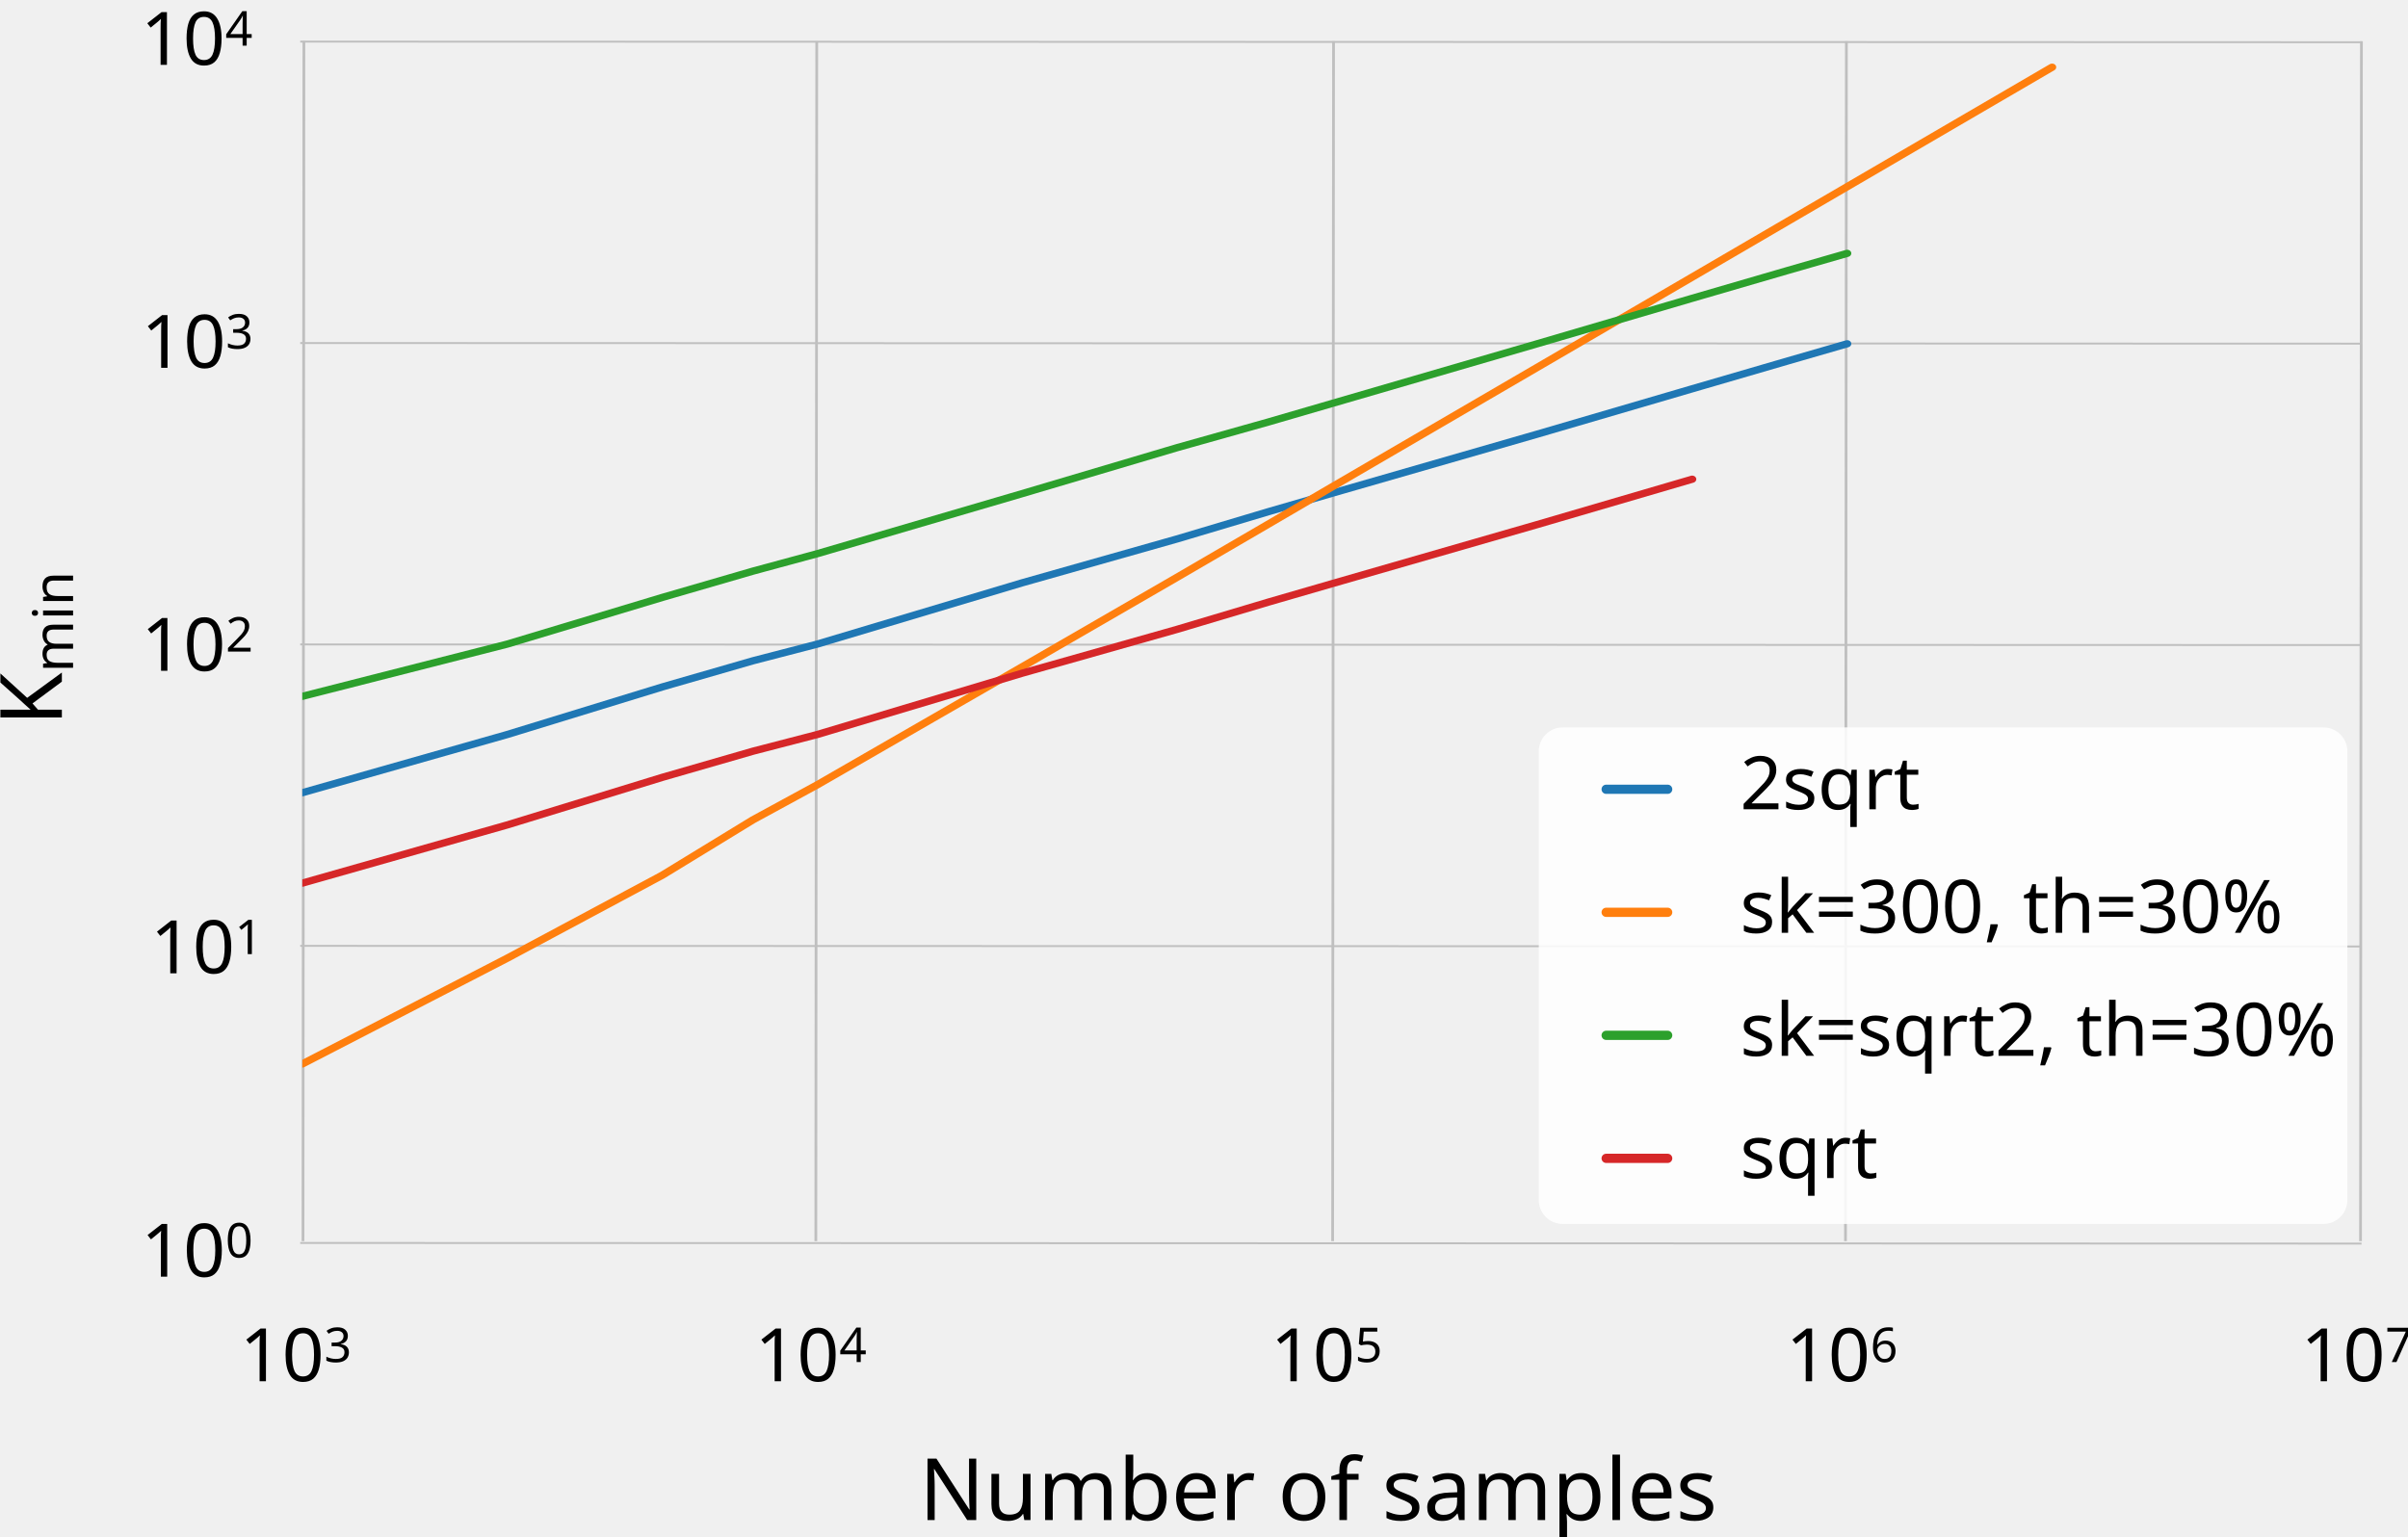
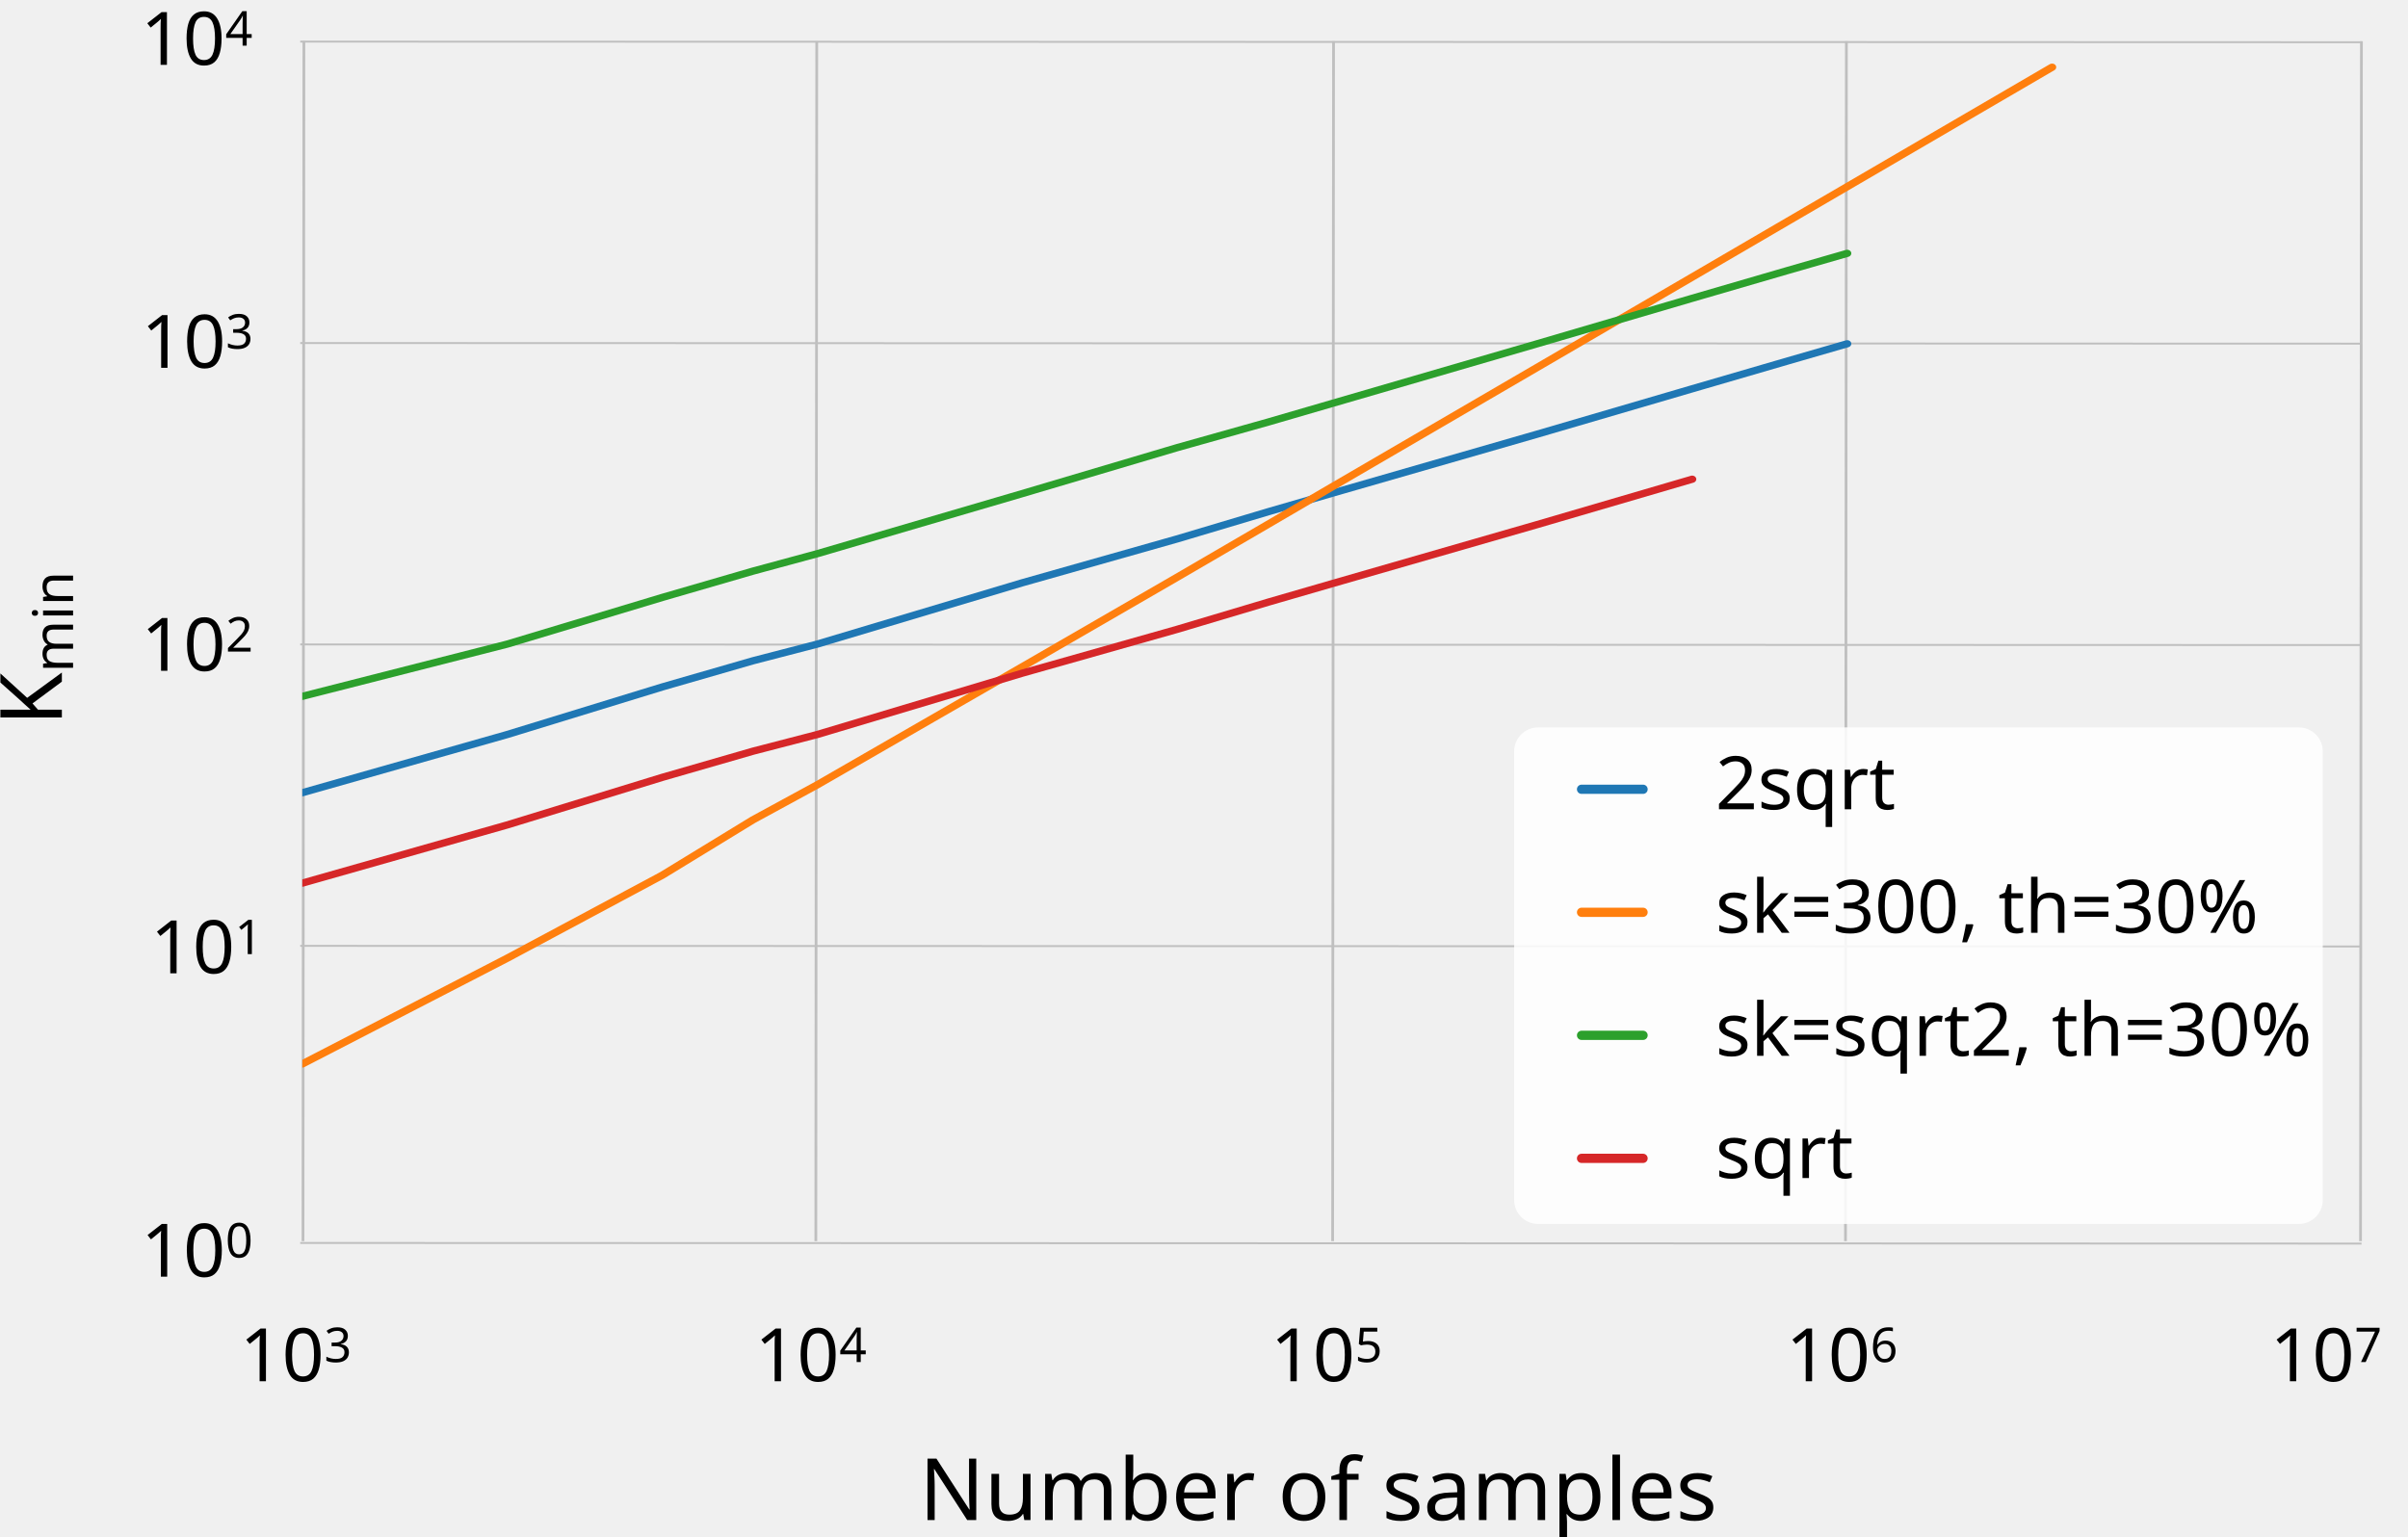
<svg xmlns="http://www.w3.org/2000/svg" width="782.788" height="499.671" id="svg4499" version="1.1">
  <defs id="defs4501">
    <clipPath clipPathUnits="userSpaceOnUse" id="clipPath1348">
      <path d="m 59.2,50.044 669.6,0 0,446.4 -669.6,0 0,-446.4 z" id="path1350" />
    </clipPath>
    <clipPath clipPathUnits="userSpaceOnUse" id="clipPath1338">
      <path d="m 59.2,50.044 669.6,0 0,446.4 -669.6,0 0,-446.4 z" id="path1340" />
    </clipPath>
    <clipPath clipPathUnits="userSpaceOnUse" id="clipPath1328">
      <path d="m 59.2,50.044 669.6,0 0,446.4 -669.6,0 0,-446.4 z" id="path1330" />
    </clipPath>
    <clipPath clipPathUnits="userSpaceOnUse" id="clipPath1318">
      <path d="m 59.2,50.044 669.6,0 0,446.4 -669.6,0 0,-446.4 z" id="path1320" />
    </clipPath>
    <clipPath clipPathUnits="userSpaceOnUse" id="clipPath744">
      <path d="m 59.2,50.044 669.6,0 0,446.4 -669.6,0 0,-446.4 z" id="path746" />
    </clipPath>
    <clipPath clipPathUnits="userSpaceOnUse" id="clipPath718">
      <path d="m 59.2,50.044 669.6,0 0,446.4 -669.6,0 0,-446.4 z" id="path720" />
    </clipPath>
    <clipPath clipPathUnits="userSpaceOnUse" id="clipPath692">
      <path d="m 59.2,50.044 669.6,0 0,446.4 -669.6,0 0,-446.4 z" id="path694" />
    </clipPath>
    <clipPath clipPathUnits="userSpaceOnUse" id="clipPath98">
      <path d="m 59.2,50.044 669.6,0 0,446.4 -669.6,0 0,-446.4 z" id="path100" />
    </clipPath>
    <clipPath clipPathUnits="userSpaceOnUse" id="clipPath72">
      <path d="m 59.2,50.044 669.6,0 0,446.4 -669.6,0 0,-446.4 z" id="path74" />
    </clipPath>
    <clipPath clipPathUnits="userSpaceOnUse" id="clipPath46">
      <path d="m 59.2,50.044 669.6,0 0,446.4 -669.6,0 0,-446.4 z" id="path48" />
    </clipPath>
  </defs>
  <g id="layer1" transform="translate(-35.49218,-365.561)">
    <g id="g3206" transform="matrix(1,0,0,0.7,0,172.3274)">
      <path style="color:#000000;fill:#000000;fill-opacity:1;fill-rule:nonzero;stroke:#bfbfbf;stroke-width:0.894;stroke-linecap:butt;stroke-linejoin:miter;stroke-miterlimit:4;stroke-opacity:1;stroke-dasharray:none;stroke-dashoffset:0;marker:none;visibility:visible;display:inline;overflow:visible;enable-background:accumulate" d="m 133.987,852.526 0.296,-557.342" id="path6117" />
      <path id="path6119" d="m 300.701,852.526 0.296,-557.342" style="color:#000000;fill:#000000;fill-opacity:1;fill-rule:nonzero;stroke:#bfbfbf;stroke-width:0.894;stroke-linecap:butt;stroke-linejoin:miter;stroke-miterlimit:4;stroke-opacity:1;stroke-dasharray:none;stroke-dashoffset:0;marker:none;visibility:visible;display:inline;overflow:visible;enable-background:accumulate" />
      <path style="color:#000000;fill:#000000;fill-opacity:1;fill-rule:nonzero;stroke:#bfbfbf;stroke-width:0.894;stroke-linecap:butt;stroke-linejoin:miter;stroke-miterlimit:4;stroke-opacity:1;stroke-dasharray:none;stroke-dashoffset:0;marker:none;visibility:visible;display:inline;overflow:visible;enable-background:accumulate" d="m 468.701,852.526 0.296,-557.342" id="path6121" />
      <path id="path6123" d="m 635.416,852.526 0.296,-557.342" style="color:#000000;fill:#000000;fill-opacity:1;fill-rule:nonzero;stroke:#bfbfbf;stroke-width:0.894;stroke-linecap:butt;stroke-linejoin:miter;stroke-miterlimit:4;stroke-opacity:1;stroke-dasharray:none;stroke-dashoffset:0;marker:none;visibility:visible;display:inline;overflow:visible;enable-background:accumulate" />
      <path style="color:#000000;fill:#000000;fill-opacity:1;fill-rule:nonzero;stroke:#bfbfbf;stroke-width:0.894;stroke-linecap:butt;stroke-linejoin:miter;stroke-miterlimit:4;stroke-opacity:1;stroke-dasharray:none;stroke-dashoffset:0;marker:none;visibility:visible;display:inline;overflow:visible;enable-background:accumulate" d="m 802.844,852.526 0.296,-557.342" id="path6125" />
      <path id="path26086" d="m 133.087,295.37 670.097,0.296" style="color:#000000;fill:#000000;fill-opacity:1;fill-rule:nonzero;stroke:#bfbfbf;stroke-width:0.894;stroke-linecap:butt;stroke-linejoin:miter;stroke-miterlimit:4;stroke-opacity:1;stroke-dasharray:none;stroke-dashoffset:0;marker:none;visibility:visible;display:inline;overflow:visible;enable-background:accumulate" />
      <path style="color:#000000;fill:#000000;fill-opacity:1;fill-rule:nonzero;stroke:#bfbfbf;stroke-width:0.894;stroke-linecap:butt;stroke-linejoin:miter;stroke-miterlimit:4;stroke-opacity:1;stroke-dasharray:none;stroke-dashoffset:0;marker:none;visibility:visible;display:inline;overflow:visible;enable-background:accumulate" d="m 133.087,435.37 670.097,0.296" id="path6109" />
      <path id="path6111" d="m 133.087,575.37 670.097,0.296" style="color:#000000;fill:#000000;fill-opacity:1;fill-rule:nonzero;stroke:#bfbfbf;stroke-width:0.894;stroke-linecap:butt;stroke-linejoin:miter;stroke-miterlimit:4;stroke-opacity:1;stroke-dasharray:none;stroke-dashoffset:0;marker:none;visibility:visible;display:inline;overflow:visible;enable-background:accumulate" />
      <path style="color:#000000;fill:#000000;fill-opacity:1;fill-rule:nonzero;stroke:#bfbfbf;stroke-width:0.894;stroke-linecap:butt;stroke-linejoin:miter;stroke-miterlimit:4;stroke-opacity:1;stroke-dasharray:none;stroke-dashoffset:0;marker:none;visibility:visible;display:inline;overflow:visible;enable-background:accumulate" d="m 133.087,715.37 670.097,0.296" id="path6113" />
      <path id="path6115" d="m 133.087,853.37 670.097,0.296" style="color:#000000;fill:#000000;fill-opacity:1;fill-rule:nonzero;stroke:#bfbfbf;stroke-width:0.894;stroke-linecap:butt;stroke-linejoin:miter;stroke-miterlimit:4;stroke-opacity:1;stroke-dasharray:none;stroke-dashoffset:0;marker:none;visibility:visible;display:inline;overflow:visible;enable-background:accumulate" />
      <g style="stroke-width:2.683;stroke-miterlimit:4;stroke-dasharray:none" transform="matrix(1,0,0,-1.25,74.57143,916.774)" id="g1314">
        <g style="stroke-width:2.683;stroke-miterlimit:4;stroke-dasharray:none" clip-path="url(#clipPath1318)" id="g1316">
          <path id="path1322" style="fill:none;stroke:#1f77b4;stroke-width:2.683;stroke-linecap:round;stroke-linejoin:round;stroke-miterlimit:4;stroke-opacity:1;stroke-dasharray:none" d="m 59.2,218.018 66.615,21.63 50.392,17.673 29.497,9.726 20.895,6.196 66.615,22.78 50.392,16.308 29.66,10.118 20.733,6.865 66.615,21.934 50.392,16.859 31.318,10.43 19.074,6.306" />
        </g>
      </g>
      <g style="stroke-width:2.683;stroke-miterlimit:10;stroke-dasharray:none" transform="matrix(1,0,0,-1.25,74.57143,916.774)" id="g1324">
        <g style="stroke-width:2.683;stroke-miterlimit:10;stroke-dasharray:none" clip-path="url(#clipPath1328)" id="g1326">
          <path id="path1332" style="fill:none;stroke:#ff7f0e;stroke-width:2.683;stroke-linecap:round;stroke-linejoin:round;stroke-miterlimit:10;stroke-opacity:1;stroke-dasharray:none" d="m 59.2,117.234 66.615,39.304 50.392,30.825 29.497,20.593 20.895,13.002 66.615,43.837 50.392,33.306 29.66,19.748 20.733,13.847 66.615,44.352 50.392,33.566 31.318,20.886 19.074,12.709 66.615,44.404" />
        </g>
      </g>
      <g style="stroke-width:2.683;stroke-miterlimit:4;stroke-dasharray:none" transform="matrix(1,0,0,-1.25,74.57143,916.774)" id="g1334">
        <g style="stroke-width:2.683;stroke-miterlimit:4;stroke-dasharray:none" clip-path="url(#clipPath1338)" id="g1336">
          <path id="path1342" style="fill:none;stroke:#2ca02c;stroke-width:2.683;stroke-linecap:round;stroke-linejoin:round;stroke-miterlimit:4;stroke-opacity:1;stroke-dasharray:none" d="m 59.2,253.834 66.615,19.41 50.392,17.335 29.497,9.788 20.895,6.472 66.615,22.323 50.392,17.088 29.66,9.53 20.733,6.9 66.615,22.163 50.392,16.893 31.318,10.424 19.074,6.278" />
        </g>
      </g>
      <g style="stroke-width:2.683;stroke-miterlimit:4;stroke-dasharray:none" transform="matrix(1,0,0,-1.25,74.57143,916.774)" id="g1344">
        <g style="stroke-width:2.683;stroke-miterlimit:4;stroke-dasharray:none" clip-path="url(#clipPath1348)" id="g1346">
          <path id="path1352" style="fill:none;stroke:#d62728;stroke-width:2.683;stroke-linecap:round;stroke-linejoin:round;stroke-miterlimit:4;stroke-opacity:1;stroke-dasharray:none" d="m 59.2,184.424 66.615,21.63 50.392,17.673 29.497,9.726 20.895,6.196 66.615,22.78 50.392,16.308 29.66,10.118 20.733,6.865 66.615,21.934 50.392,16.859" />
        </g>
      </g>
    </g>
    <flowRoot xml:space="preserve" id="flowRoot5924" style="font-size:24px;font-style:normal;font-variant:normal;font-weight:normal;font-stretch:normal;line-height:125%;letter-spacing:0px;word-spacing:0px;fill:#000000;fill-opacity:1;stroke:none;font-family:Century Gothic;-inkscape-font-specification:Century Gothic">
      <flowRegion id="flowRegion5926">
        <rect id="rect5928" width="687.143" height="94.286" x="-54.286" y="856.648" />
      </flowRegion>
      <flowPara id="flowPara5930" />
    </flowRoot>
    <text xml:space="preserve" style="font-size:24px;font-style:normal;font-variant:normal;font-weight:normal;font-stretch:normal;line-height:125%;letter-spacing:0px;word-spacing:0px;fill:#000000;fill-opacity:1;stroke:none;font-family:Century Gothic;-inkscape-font-specification:Century Gothic" x="113.429" y="814.648" id="text5932">
      <tspan id="tspan5934" x="113.429" y="814.648">10<tspan style="font-size:65.001%;baseline-shift:super" id="tspan5936">3</tspan>
      </tspan>
    </text>
    <text id="text5938" y="814.648" x="280.86" style="font-size:24px;font-style:normal;font-variant:normal;font-weight:normal;font-stretch:normal;line-height:125%;letter-spacing:0px;word-spacing:0px;fill:#000000;fill-opacity:1;stroke:none;font-family:Century Gothic;-inkscape-font-specification:Century Gothic" xml:space="preserve">
      <tspan y="814.648" x="280.86" id="tspan5940">10<tspan style="font-size:65.001%;baseline-shift:super" id="tspan5968">4</tspan>
      </tspan>
    </text>
    <text xml:space="preserve" style="font-size:24px;font-style:normal;font-variant:normal;font-weight:normal;font-stretch:normal;line-height:125%;letter-spacing:0px;word-spacing:0px;fill:#000000;fill-opacity:1;stroke:none;font-family:Century Gothic;-inkscape-font-specification:Century Gothic" x="448.516" y="814.648" id="text5944">
      <tspan id="tspan5946" x="448.516" y="814.648">10<tspan style="font-size:65.001%;baseline-shift:super" id="tspan5966">5</tspan>
      </tspan>
    </text>
    <text id="text5950" y="814.648" x="616.043" style="font-size:24px;font-style:normal;font-variant:normal;font-weight:normal;font-stretch:normal;line-height:125%;letter-spacing:0px;word-spacing:0px;fill:#000000;fill-opacity:1;stroke:none;font-family:Century Gothic;-inkscape-font-specification:Century Gothic" xml:space="preserve">
      <tspan y="814.648" x="616.043" id="tspan5952">10<tspan style="font-size:65.001%;baseline-shift:super" id="tspan5964">6</tspan>
      </tspan>
    </text>
-     <text xml:space="preserve" style="font-size:24px;font-style:normal;font-variant:normal;font-weight:normal;font-stretch:normal;line-height:125%;letter-spacing:0px;word-spacing:0px;fill:#000000;fill-opacity:1;stroke:none;font-family:Century Gothic;-inkscape-font-specification:Century Gothic" x="783.429" y="814.648" id="text5956">
-       <tspan id="tspan5958" x="783.429" y="814.648">10<tspan style="font-size:65.001%;baseline-shift:super" id="tspan5962">7</tspan>
+     <text xml:space="preserve" style="font-size:24px;font-style:normal;font-variant:normal;font-weight:normal;font-stretch:normal;line-height:125%;letter-spacing:0px;word-spacing:0px;fill:#000000;fill-opacity:1;stroke:none;font-family:Century Gothic;-inkscape-font-specification:Century Gothic" x="773.429" y="814.648" id="text5956">
+       <tspan id="tspan5958" x="773.429" y="814.648">10<tspan style="font-size:65.001%;baseline-shift:super" id="tspan5962">7</tspan>
      </tspan>
    </text>
    <text xml:space="preserve" style="font-size:24px;font-style:normal;font-variant:normal;font-weight:normal;font-stretch:normal;line-height:125%;letter-spacing:0px;word-spacing:0px;fill:#000000;fill-opacity:1;stroke:none;font-family:Century Gothic;-inkscape-font-specification:Century Gothic" x="81.243" y="386.648" id="text5970">
      <tspan id="tspan5972" x="81.243" y="386.648">10<tspan id="tspan5974" style="font-size:65.001%;baseline-shift:super">4</tspan>
      </tspan>
    </text>
    <text id="text5976" y="485.148" x="81.426" style="font-size:24px;font-style:normal;font-variant:normal;font-weight:normal;font-stretch:normal;line-height:125%;letter-spacing:0px;word-spacing:0px;fill:#000000;fill-opacity:1;stroke:none;font-family:Century Gothic;-inkscape-font-specification:Century Gothic" xml:space="preserve">
      <tspan y="485.148" x="81.426" id="tspan5978">10<tspan style="font-size:65.001%;baseline-shift:super" id="tspan5982">3</tspan>
      </tspan>
    </text>
    <text xml:space="preserve" style="font-size:24px;font-style:normal;font-variant:normal;font-weight:normal;font-stretch:normal;line-height:125%;letter-spacing:0px;word-spacing:0px;fill:#000000;fill-opacity:1;stroke:none;font-family:Century Gothic;-inkscape-font-specification:Century Gothic" x="81.395" y="583.648" id="text5984">
      <tspan id="tspan5986" x="81.395" y="583.648">10<tspan style="font-size:65.001%;baseline-shift:super" id="tspan5990">2</tspan>
      </tspan>
    </text>
    <text id="text5992" y="682.007" x="84.381" style="font-size:24px;font-style:normal;font-variant:normal;font-weight:normal;font-stretch:normal;line-height:125%;letter-spacing:0px;word-spacing:0px;fill:#000000;fill-opacity:1;stroke:none;font-family:Century Gothic;-inkscape-font-specification:Century Gothic" xml:space="preserve">
      <tspan y="682.007" x="84.381" id="tspan5994">10<tspan style="font-size:65.001%;baseline-shift:super" id="tspan6004">1</tspan>
      </tspan>
    </text>
    <text xml:space="preserve" style="font-size:24px;font-style:normal;font-variant:normal;font-weight:normal;font-stretch:normal;line-height:125%;letter-spacing:0px;word-spacing:0px;fill:#000000;fill-opacity:1;stroke:none;font-family:Century Gothic;-inkscape-font-specification:Century Gothic" x="81.327" y="780.648" id="text5998">
      <tspan id="tspan6000" x="81.327" y="780.648">10<tspan style="font-size:65.001%;baseline-shift:super" id="tspan6006">0</tspan>
      </tspan>
    </text>
    <text xml:space="preserve" style="font-size:28px;font-style:normal;font-variant:normal;font-weight:normal;font-stretch:normal;line-height:125%;letter-spacing:0px;word-spacing:0px;fill:#000000;fill-opacity:1;stroke:none;font-family:Century Gothic;-inkscape-font-specification:Century Gothic" x="334.286" y="859.791" id="text6008">
      <tspan id="tspan6010" x="334.286" y="859.791">Number of samples</tspan>
    </text>
    <text id="text6012" y="55.604" x="-601.55" style="font-size:28px;font-style:normal;font-variant:normal;font-weight:normal;font-stretch:normal;line-height:125%;letter-spacing:0px;word-spacing:0px;fill:#000000;fill-opacity:1;stroke:none;font-family:Century Gothic;-inkscape-font-specification:Century Gothic" xml:space="preserve" transform="matrix(0,-1,1,0,0,0)">
      <tspan y="55.604" x="-601.55" id="tspan6014">K<tspan style="font-size:65.001%;baseline-shift:sub" id="tspan6016">min</tspan>
      </tspan>
    </text>
-     <g id="g6036" transform="translate(0,-86)">
+     <g id="g6036" transform="translate(-8,-86)">
      <rect ry="7.765" y="688.076" x="535.714" height="161.429" width="262.857" id="rect6034" style="opacity:0.86;color:#000000;fill:#ffffff;fill-opacity:1;fill-rule:nonzero;stroke:none;stroke-width:3;marker:none;visibility:visible;display:inline;overflow:visible;enable-background:accumulate" />
      <path d="m 557.618,708.181 20,0" style="fill:none;stroke:#1f77b4;stroke-width:3;stroke-linecap:round;stroke-linejoin:round;stroke-miterlimit:10;stroke-opacity:1;stroke-dasharray:none" id="path1378" />
      <path d="m 557.618,748.181 20,0" style="fill:none;stroke:#ff7f0e;stroke-width:3;stroke-linecap:round;stroke-linejoin:round;stroke-miterlimit:10;stroke-opacity:1;stroke-dasharray:none" id="path1384" />
      <path d="m 557.618,788.181 20,0" style="fill:none;stroke:#2ca02c;stroke-width:3;stroke-linecap:round;stroke-linejoin:round;stroke-miterlimit:10;stroke-opacity:1;stroke-dasharray:none" id="path1390" />
      <path d="m 557.618,828.181 20,0" style="fill:none;stroke:#d62728;stroke-width:3;stroke-linecap:round;stroke-linejoin:round;stroke-miterlimit:10;stroke-opacity:1;stroke-dasharray:none" id="path1396" />
      <text id="text6018" y="714.685" x="601.143" style="font-size:24px;font-style:normal;font-variant:normal;font-weight:normal;font-stretch:normal;line-height:125%;letter-spacing:0px;word-spacing:0px;fill:#000000;fill-opacity:1;stroke:none;font-family:Century Gothic;-inkscape-font-specification:Century Gothic" xml:space="preserve">
        <tspan y="714.685" x="601.143" id="tspan6020">2sqrt</tspan>
      </text>
      <text xml:space="preserve" style="font-size:24px;font-style:normal;font-variant:normal;font-weight:normal;font-stretch:normal;line-height:125%;letter-spacing:0px;word-spacing:0px;fill:#000000;fill-opacity:1;stroke:none;font-family:Century Gothic;-inkscape-font-specification:Century Gothic" x="601.143" y="754.849" id="text6022">
        <tspan id="tspan6024" x="601.143" y="754.849">sk=300, th=30%</tspan>
      </text>
      <text id="text6026" y="794.849" x="601.143" style="font-size:24px;font-style:normal;font-variant:normal;font-weight:normal;font-stretch:normal;line-height:125%;letter-spacing:0px;word-spacing:0px;fill:#000000;fill-opacity:1;stroke:none;font-family:Century Gothic;-inkscape-font-specification:Century Gothic" xml:space="preserve">
        <tspan y="794.849" x="601.143" id="tspan6028">sk=sqrt2, th=30%</tspan>
      </text>
      <text xml:space="preserve" style="font-size:24px;font-style:normal;font-variant:normal;font-weight:normal;font-stretch:normal;line-height:125%;letter-spacing:0px;word-spacing:0px;fill:#000000;fill-opacity:1;stroke:none;font-family:Century Gothic;-inkscape-font-specification:Century Gothic" x="601.143" y="834.591" id="text6030">
        <tspan id="tspan6032" x="601.143" y="834.591">sqrt</tspan>
      </text>
    </g>
  </g>
</svg>
